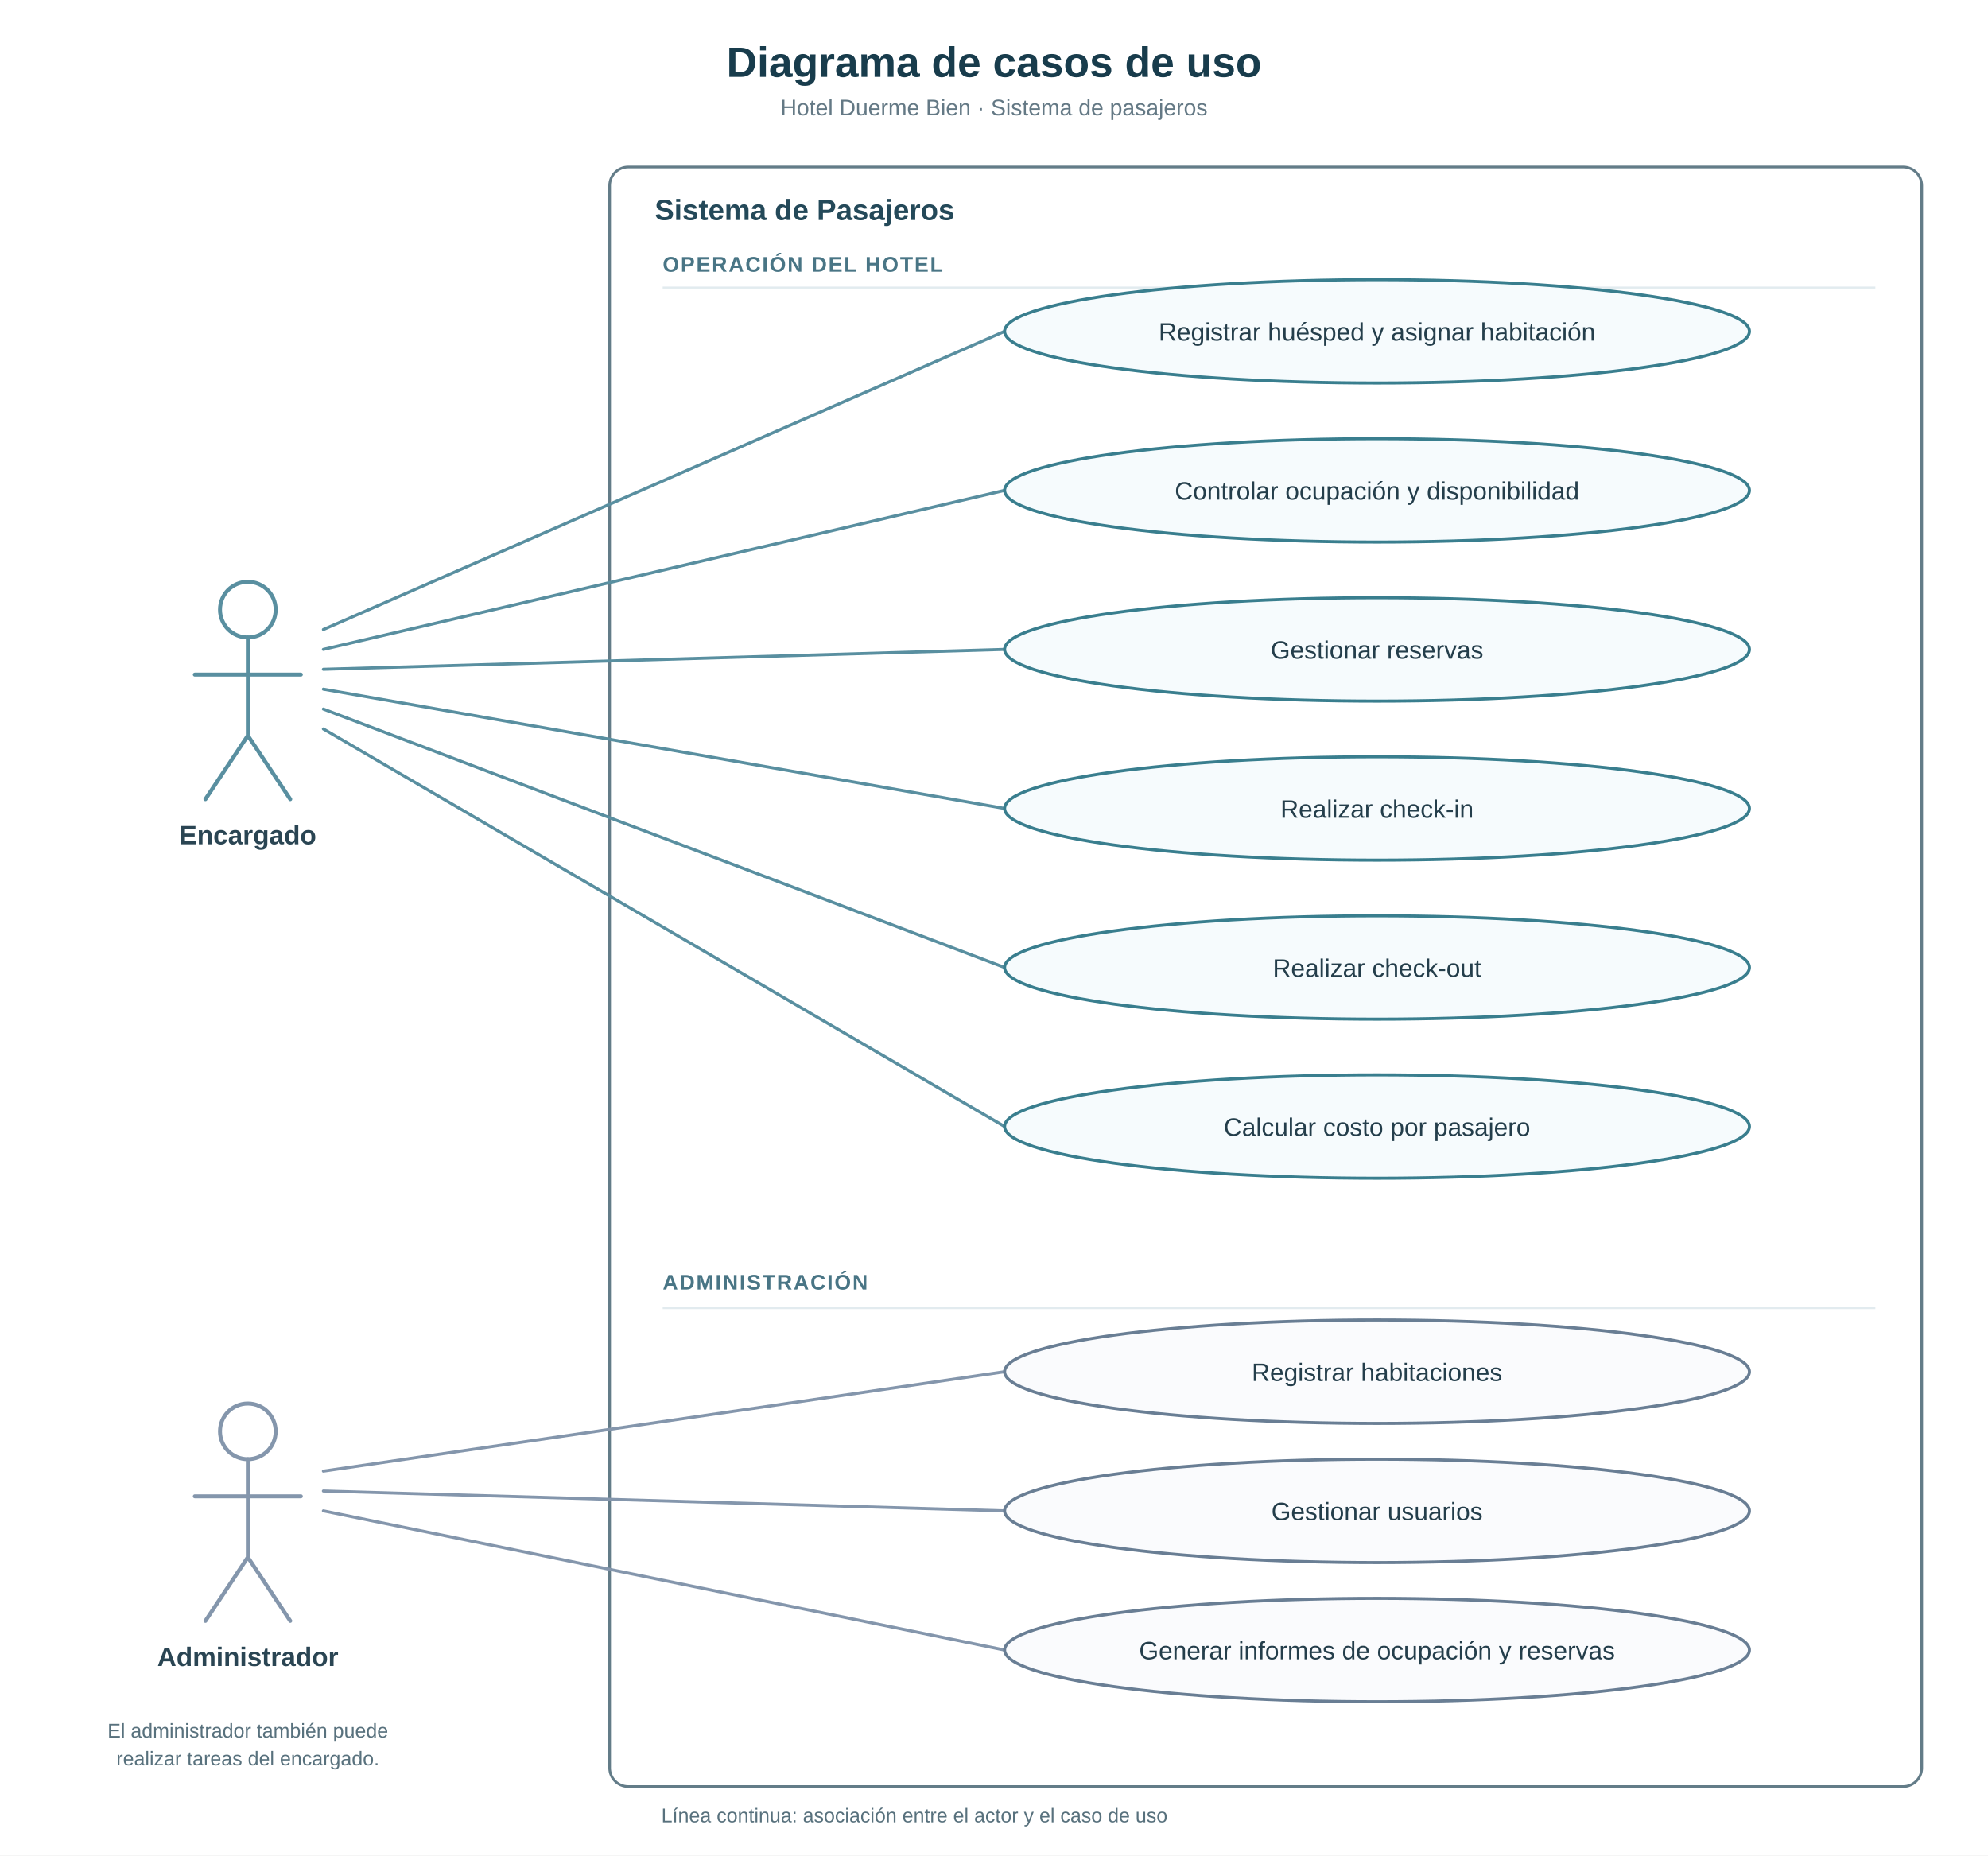
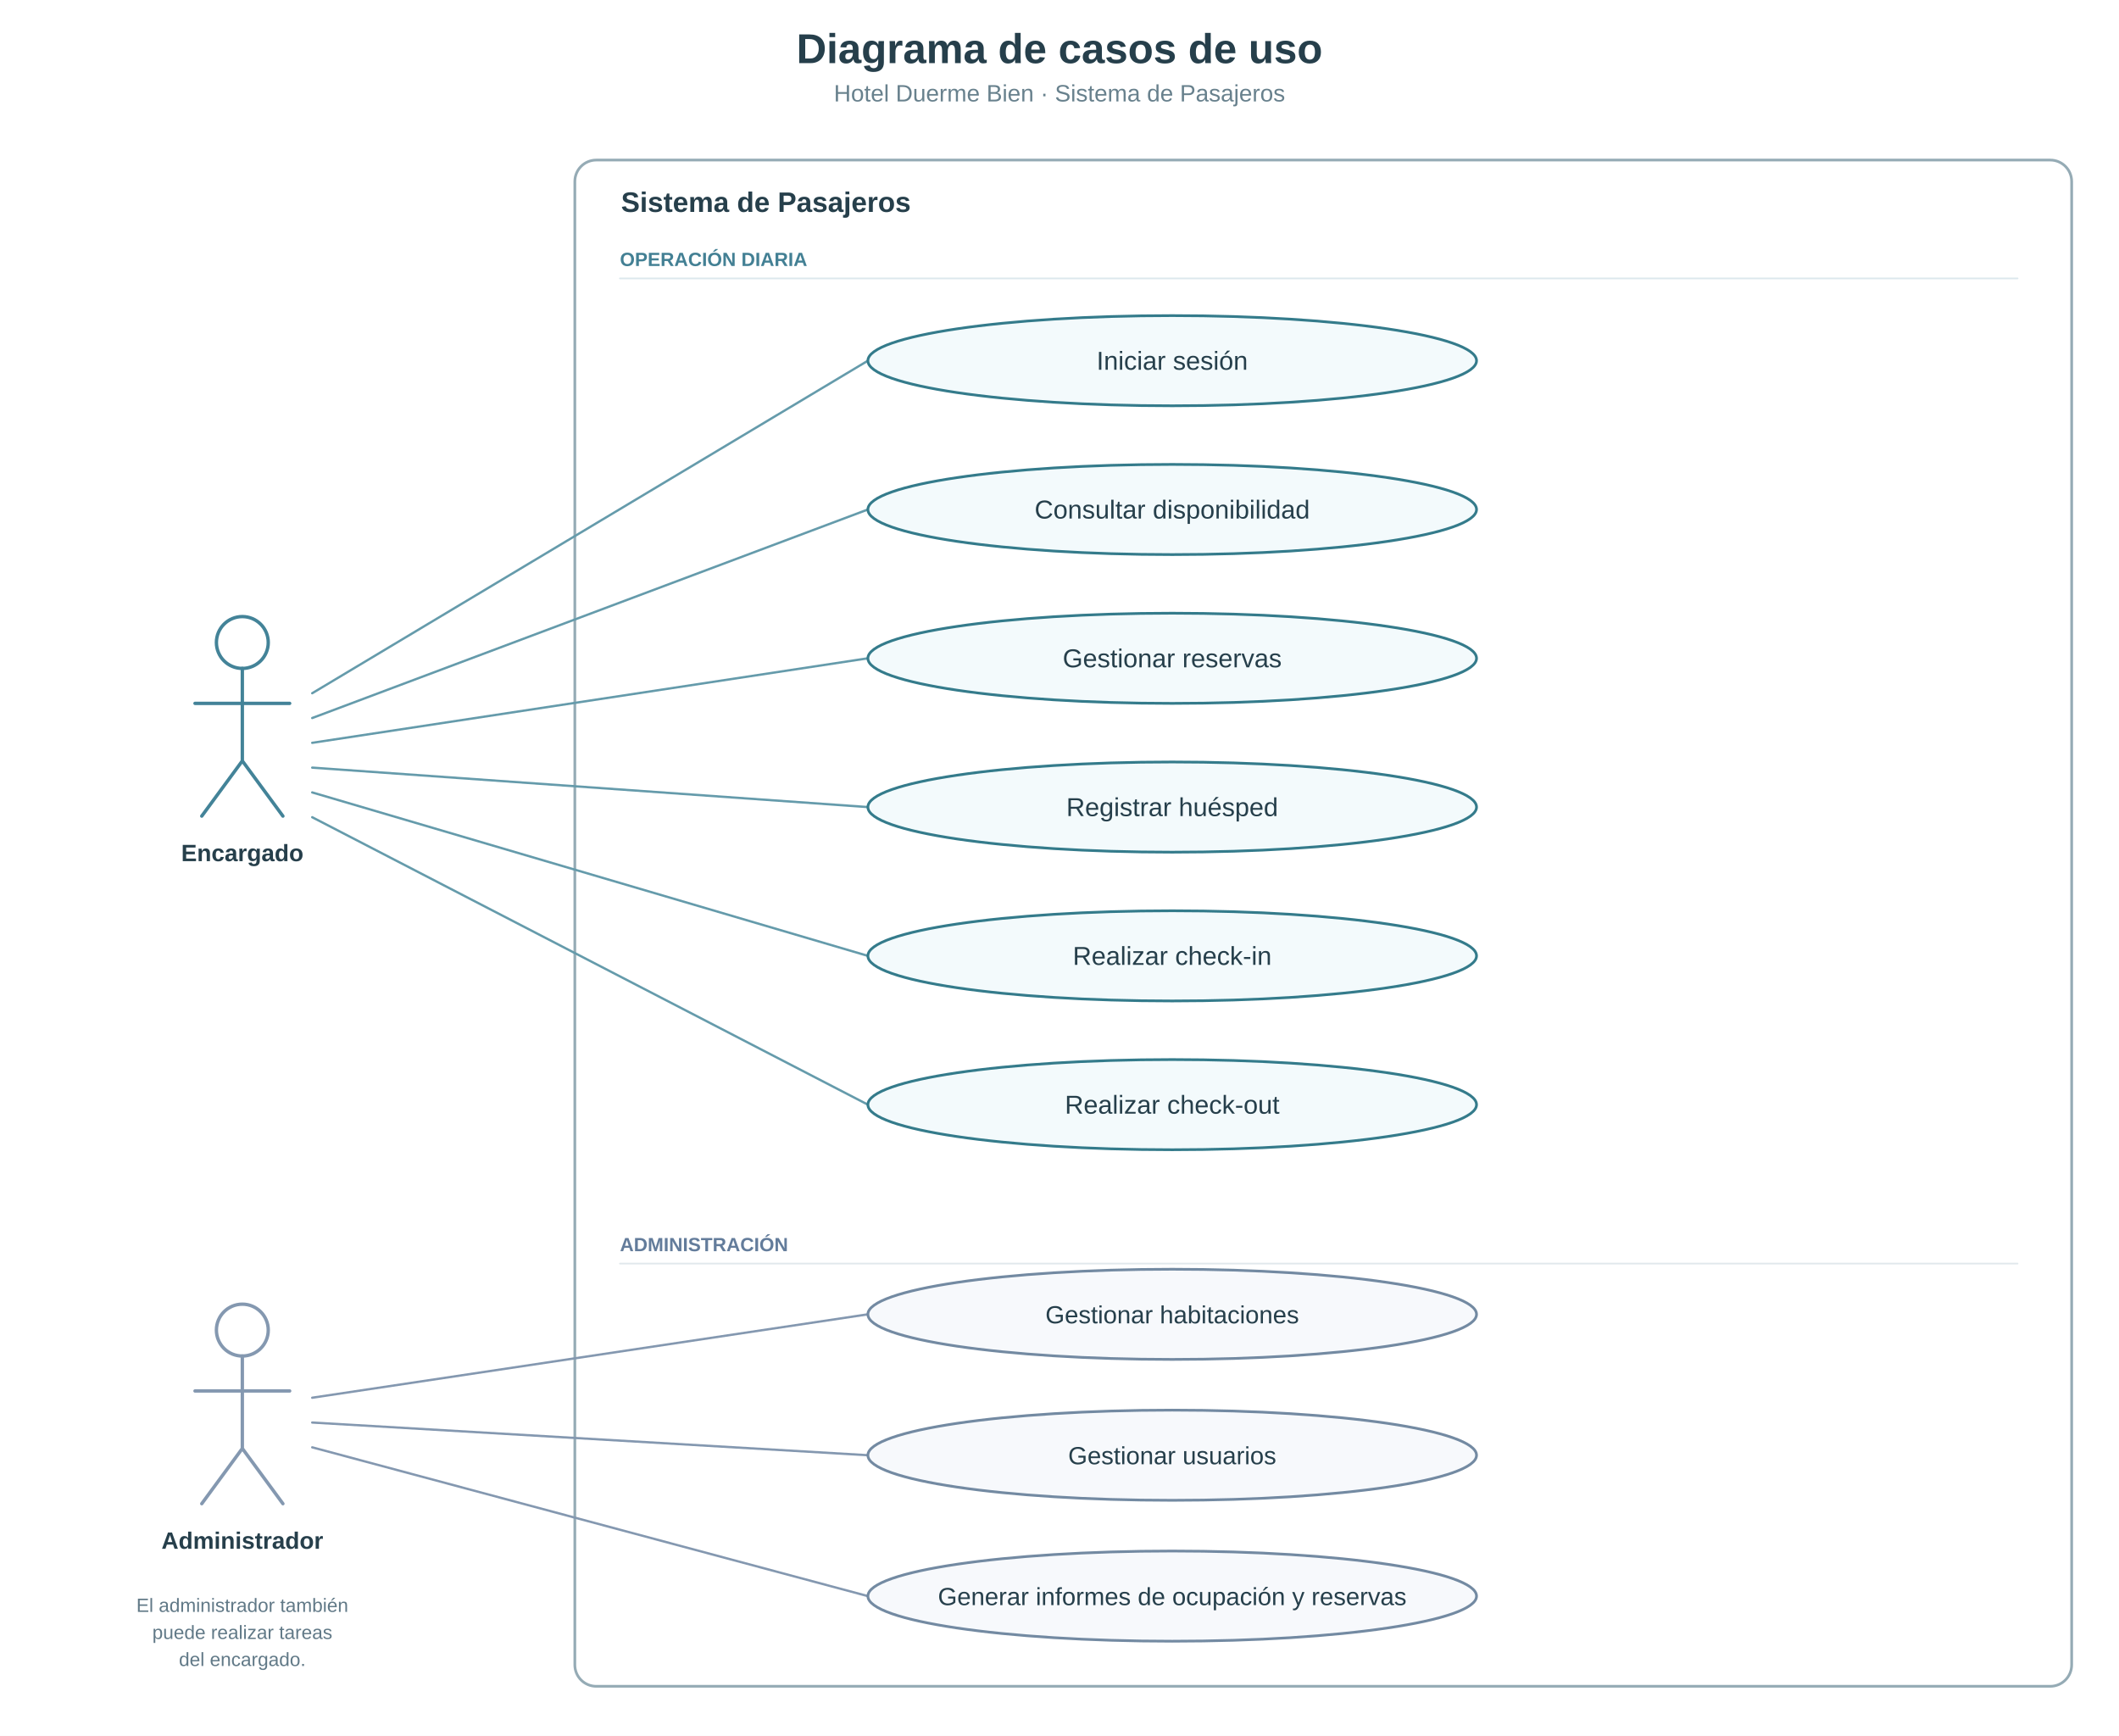
- <svg xmlns="http://www.w3.org/2000/svg" width="1500" height="1400" viewBox="0 0 1500 1400" role="img" aria-labelledby="uml-title uml-desc">
-   <defs>
-     <style>
-   .heading{font:700 32px Arial,Helvetica,sans-serif;fill:#183c4c}
-   .subtitle{font:17px Arial,Helvetica,sans-serif;fill:#647985}
-   .boundary{fill:#fff;stroke:#637c88;stroke-width:2}
-   .system-title{font:700 22px Arial,Helvetica,sans-serif;fill:#244959}
-   .group-heading{font:700 16px Arial,Helvetica,sans-serif;letter-spacing:1.1px;fill:#497585}
-   .group-line{stroke:#e2ebef;stroke-width:1.5}
-   .actor-name{font:700 20px Arial,Helvetica,sans-serif;fill:#2a4553}
-   .stick{stroke-width:3;stroke-linecap:round;stroke-linejoin:round;fill:none}
-   .operation{fill:#f6fbfd;stroke:#397e8e}
-   .administration{fill:#fafbfd;stroke:#697e94}
-   .case{stroke-width:2.3}
-   .case-name{font:19px Arial,Helvetica,sans-serif;fill:#243e4b}
-   .assoc-enc{stroke:#598fa0}
-   .assoc-admin{stroke:#8496ac}
-   .association{stroke-width:2.3;fill:none;stroke-linecap:round}
-   .helper{font:15px Arial,Helvetica,sans-serif;fill:#58717d}
- </style>
-   </defs>
-   <rect width="1500" height="1400" fill="#ffffff" />
-   <text x="750" y="58" class="heading" text-anchor="middle">Diagrama de casos de uso</text>
-   <text x="750" y="87" class="subtitle" text-anchor="middle">Hotel Duerme Bien · Sistema de pasajeros</text>
-   <rect x="460" y="126" width="990" height="1222" rx="14" class="boundary" />
-   <text x="494" y="166" class="system-title">Sistema de Pasajeros</text>
-   <text x="500" y="205" class="group-heading">OPERACIÓN DEL HOTEL</text>
-   <path d="M500 217 H1415" class="group-line" />
-   <text x="500" y="973" class="group-heading">ADMINISTRACIÓN</text>
-   <path d="M500 987 H1415" class="group-line" />
-   <path class="association assoc-enc" d="M244 475 L758 250" />
-   <path class="association assoc-enc" d="M244 490 L758 370" />
-   <path class="association assoc-enc" d="M244 505 L758 490" />
-   <path class="association assoc-enc" d="M244 520 L758 610" />
-   <path class="association assoc-enc" d="M244 535 L758 730" />
-   <path class="association assoc-enc" d="M244 550 L758 850" />
-   <path class="association assoc-admin" d="M244 1110 L758 1035" />
-   <path class="association assoc-admin" d="M244 1125 L758 1140" />
-   <path class="association assoc-admin" d="M244 1140 L758 1245" />
-   <ellipse class="case operation" cx="1039" cy="250" rx="281" ry="39" />
-   <text class="case-name" x="1039" y="257" text-anchor="middle">Registrar huésped y asignar habitación</text>
-   <ellipse class="case operation" cx="1039" cy="370" rx="281" ry="39" />
-   <text class="case-name" x="1039" y="377" text-anchor="middle">Controlar ocupación y disponibilidad</text>
-   <ellipse class="case operation" cx="1039" cy="490" rx="281" ry="39" />
-   <text class="case-name" x="1039" y="497" text-anchor="middle">Gestionar reservas</text>
-   <ellipse class="case operation" cx="1039" cy="610" rx="281" ry="39" />
-   <text class="case-name" x="1039" y="617" text-anchor="middle">Realizar check-in</text>
-   <ellipse class="case operation" cx="1039" cy="730" rx="281" ry="39" />
-   <text class="case-name" x="1039" y="737" text-anchor="middle">Realizar check-out</text>
-   <ellipse class="case operation" cx="1039" cy="850" rx="281" ry="39" />
-   <text class="case-name" x="1039" y="857" text-anchor="middle">Calcular costo por pasajero</text>
-   <ellipse class="case administration" cx="1039" cy="1035" rx="281" ry="39" />
-   <text class="case-name" x="1039" y="1042" text-anchor="middle">Registrar habitaciones</text>
-   <ellipse class="case administration" cx="1039" cy="1140" rx="281" ry="39" />
-   <text class="case-name" x="1039" y="1147" text-anchor="middle">Gestionar usuarios</text>
-   <ellipse class="case administration" cx="1039" cy="1245" rx="281" ry="39" />
-   <text class="case-name" x="1039" y="1252" text-anchor="middle">Generar informes de ocupación y reservas</text>
-   <g class="stick" stroke="#598fa0">
-     <circle cx="187" cy="460" r="21" />
-     <path d="M187 481 V555 M147 509 H227 M187 555 L155 603 M187 555 L219 603" />
+ <svg xmlns="http://www.w3.org/2000/svg" width="1880" height="1540" viewBox="0 0 1880 1540" role="img" aria-label="Hotel Duerme Bien diagrama de casos de uso">
+   <rect x="0" y="0" width="1880" height="1540" rx="0" fill="#ffffff" stroke="#ffffff" stroke-width="0" />
+   <text x="940" y="56" text-anchor="middle" font-family="Arial,Helvetica,sans-serif" font-size="37" font-weight="700" fill="#263f4b">Diagrama de casos de uso</text>
+   <text x="940" y="90" text-anchor="middle" font-family="Arial,Helvetica,sans-serif" font-size="21" font-weight="400" fill="#68818d">Hotel Duerme Bien · Sistema de Pasajeros</text>
+   <rect x="510" y="142" width="1328" height="1354" rx="19" fill="#ffffff" stroke="#95abb5" stroke-width="2.4" />
+   <text x="551" y="188" text-anchor="start" font-family="Arial,Helvetica,sans-serif" font-size="25" font-weight="700" fill="#263f4b">Sistema de Pasajeros</text>
+   <text x="550" y="236" text-anchor="start" font-family="Arial,Helvetica,sans-serif" font-size="17" font-weight="700" fill="#438094">OPERACIÓN DIARIA</text>
+   <path d="M550 247 L1790 247" stroke="#dce8ed" stroke-width="1.5" stroke-linecap="round" fill="none" />
+   <text x="550" y="1110" text-anchor="start" font-family="Arial,Helvetica,sans-serif" font-size="17" font-weight="700" fill="#637c9b">ADMINISTRACIÓN</text>
+   <path d="M550 1121 L1790 1121" stroke="#e1e8ec" stroke-width="1.5" stroke-linecap="round" fill="none" />
+   <path d="M277 615 L770 320" stroke="#659bab" stroke-width="2.05" stroke-linecap="round" fill="none" />
+   <path d="M277 637 L770 452" stroke="#659bab" stroke-width="2.05" stroke-linecap="round" fill="none" />
+   <path d="M277 659 L770 584" stroke="#659bab" stroke-width="2.05" stroke-linecap="round" fill="none" />
+   <path d="M277 681 L770 716" stroke="#659bab" stroke-width="2.05" stroke-linecap="round" fill="none" />
+   <path d="M277 703 L770 848" stroke="#659bab" stroke-width="2.05" stroke-linecap="round" fill="none" />
+   <path d="M277 725 L770 980" stroke="#659bab" stroke-width="2.05" stroke-linecap="round" fill="none" />
+   <path d="M277 1240 L770 1166" stroke="#8498b0" stroke-width="2.05" stroke-linecap="round" fill="none" />
+   <path d="M277 1262 L770 1291" stroke="#8498b0" stroke-width="2.05" stroke-linecap="round" fill="none" />
+   <path d="M277 1284 L770 1416" stroke="#8498b0" stroke-width="2.05" stroke-linecap="round" fill="none" />
+   <ellipse cx="1040" cy="320" rx="270" ry="40" fill="#f3fafc" stroke="#347b8b" stroke-width="2.4" />
+   <text x="1040" y="328" text-anchor="middle" font-family="Arial,Helvetica,sans-serif" font-size="23" font-weight="400" fill="#263f4b">Iniciar sesión</text>
+   <ellipse cx="1040" cy="452" rx="270" ry="40" fill="#f3fafc" stroke="#347b8b" stroke-width="2.4" />
+   <text x="1040" y="460" text-anchor="middle" font-family="Arial,Helvetica,sans-serif" font-size="23" font-weight="400" fill="#263f4b">Consultar disponibilidad</text>
+   <ellipse cx="1040" cy="584" rx="270" ry="40" fill="#f3fafc" stroke="#347b8b" stroke-width="2.4" />
+   <text x="1040" y="592" text-anchor="middle" font-family="Arial,Helvetica,sans-serif" font-size="23" font-weight="400" fill="#263f4b">Gestionar reservas</text>
+   <ellipse cx="1040" cy="716" rx="270" ry="40" fill="#f3fafc" stroke="#347b8b" stroke-width="2.4" />
+   <text x="1040" y="724" text-anchor="middle" font-family="Arial,Helvetica,sans-serif" font-size="23" font-weight="400" fill="#263f4b">Registrar huésped</text>
+   <ellipse cx="1040" cy="848" rx="270" ry="40" fill="#f3fafc" stroke="#347b8b" stroke-width="2.4" />
+   <text x="1040" y="856" text-anchor="middle" font-family="Arial,Helvetica,sans-serif" font-size="23" font-weight="400" fill="#263f4b">Realizar check-in</text>
+   <ellipse cx="1040" cy="980" rx="270" ry="40" fill="#f3fafc" stroke="#347b8b" stroke-width="2.4" />
+   <text x="1040" y="988" text-anchor="middle" font-family="Arial,Helvetica,sans-serif" font-size="23" font-weight="400" fill="#263f4b">Realizar check-out</text>
+   <ellipse cx="1040" cy="1166" rx="270" ry="40" fill="#f7f9fc" stroke="#738aa2" stroke-width="2.4" />
+   <text x="1040" y="1174" text-anchor="middle" font-family="Arial,Helvetica,sans-serif" font-size="22" font-weight="400" fill="#263f4b">Gestionar habitaciones</text>
+   <ellipse cx="1040" cy="1291" rx="270" ry="40" fill="#f7f9fc" stroke="#738aa2" stroke-width="2.4" />
+   <text x="1040" y="1299" text-anchor="middle" font-family="Arial,Helvetica,sans-serif" font-size="22" font-weight="400" fill="#263f4b">Gestionar usuarios</text>
+   <ellipse cx="1040" cy="1416" rx="270" ry="40" fill="#f7f9fc" stroke="#738aa2" stroke-width="2.4" />
+   <text x="1040" y="1424" text-anchor="middle" font-family="Arial,Helvetica,sans-serif" font-size="22" font-weight="400" fill="#263f4b">Generar informes de ocupación y reservas</text>
+   <g fill="none" stroke="#438398" stroke-width="3" stroke-linecap="round">
+     <circle cx="215" cy="570" r="23" />
+     <path d="M215 593 V675 M173 624 H257 M215 675 L179 724 M215 675 L251 724" />
  </g>
-   <text class="actor-name" x="187" y="637" text-anchor="middle">Encargado</text>
-   <g class="stick" stroke="#8496ac">
-     <circle cx="187" cy="1080" r="21" />
-     <path d="M187 1101 V1175 M147 1129 H227 M187 1175 L155 1223 M187 1175 L219 1223" />
+   <text x="215" y="764" text-anchor="middle" font-family="Arial,Helvetica,sans-serif" font-size="21" font-weight="700" fill="#263f4b">Encargado</text>
+   <g fill="none" stroke="#8498b0" stroke-width="3" stroke-linecap="round">
+     <circle cx="215" cy="1180" r="23" />
+     <path d="M215 1203 V1285 M173 1234 H257 M215 1285 L179 1334 M215 1285 L251 1334" />
  </g>
-   <text class="actor-name" x="187" y="1257" text-anchor="middle">Administrador</text>
-   <text x="187" y="1311" text-anchor="middle" class="helper">El administrador también puede</text>
-   <text x="187" y="1332" text-anchor="middle" class="helper">realizar tareas del encargado.</text>
-   <text x="499" y="1375" class="helper">Línea continua: asociación entre el actor y el caso de uso</text>
+   <text x="215" y="1374" text-anchor="middle" font-family="Arial,Helvetica,sans-serif" font-size="21" font-weight="700" fill="#263f4b">Administrador</text>
+   <text x="215" y="1430" text-anchor="middle" font-family="Arial,Helvetica,sans-serif" font-size="17" font-weight="400" fill="#617987">El administrador también</text>
+   <text x="215" y="1454" text-anchor="middle" font-family="Arial,Helvetica,sans-serif" font-size="17" font-weight="400" fill="#617987">puede realizar tareas</text>
+   <text x="215" y="1478" text-anchor="middle" font-family="Arial,Helvetica,sans-serif" font-size="17" font-weight="400" fill="#617987">del encargado.</text>
</svg>
